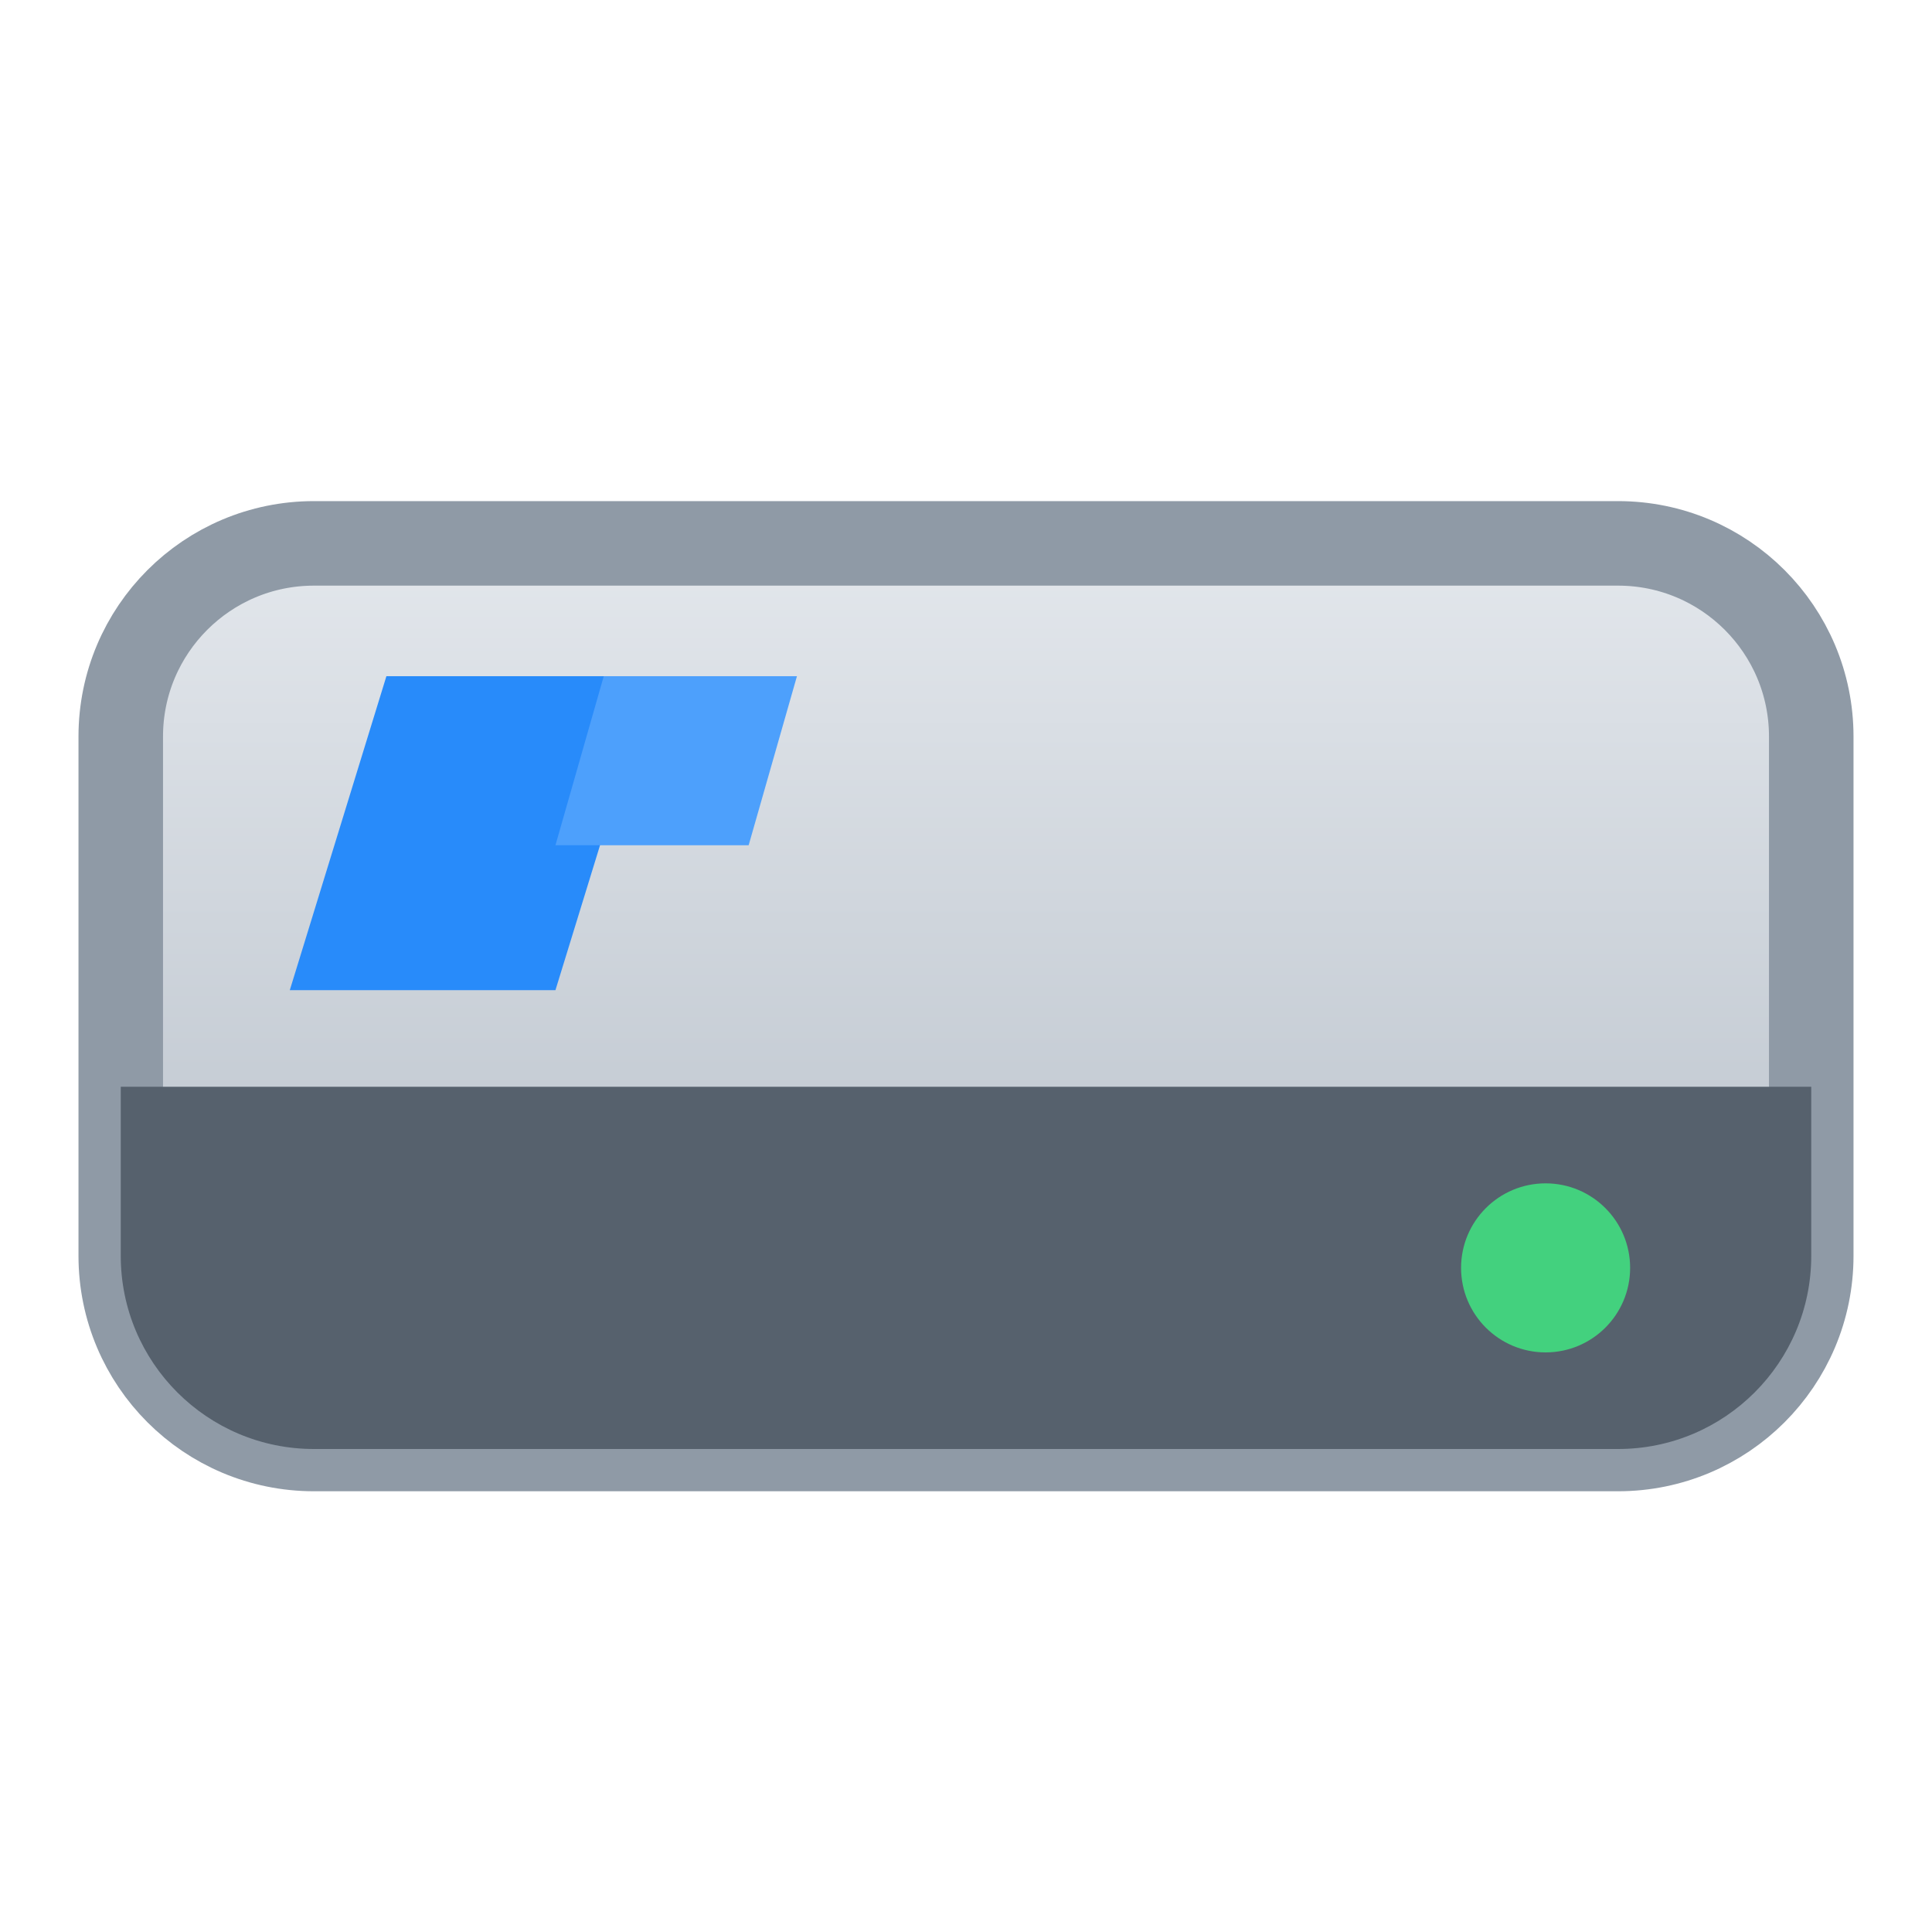
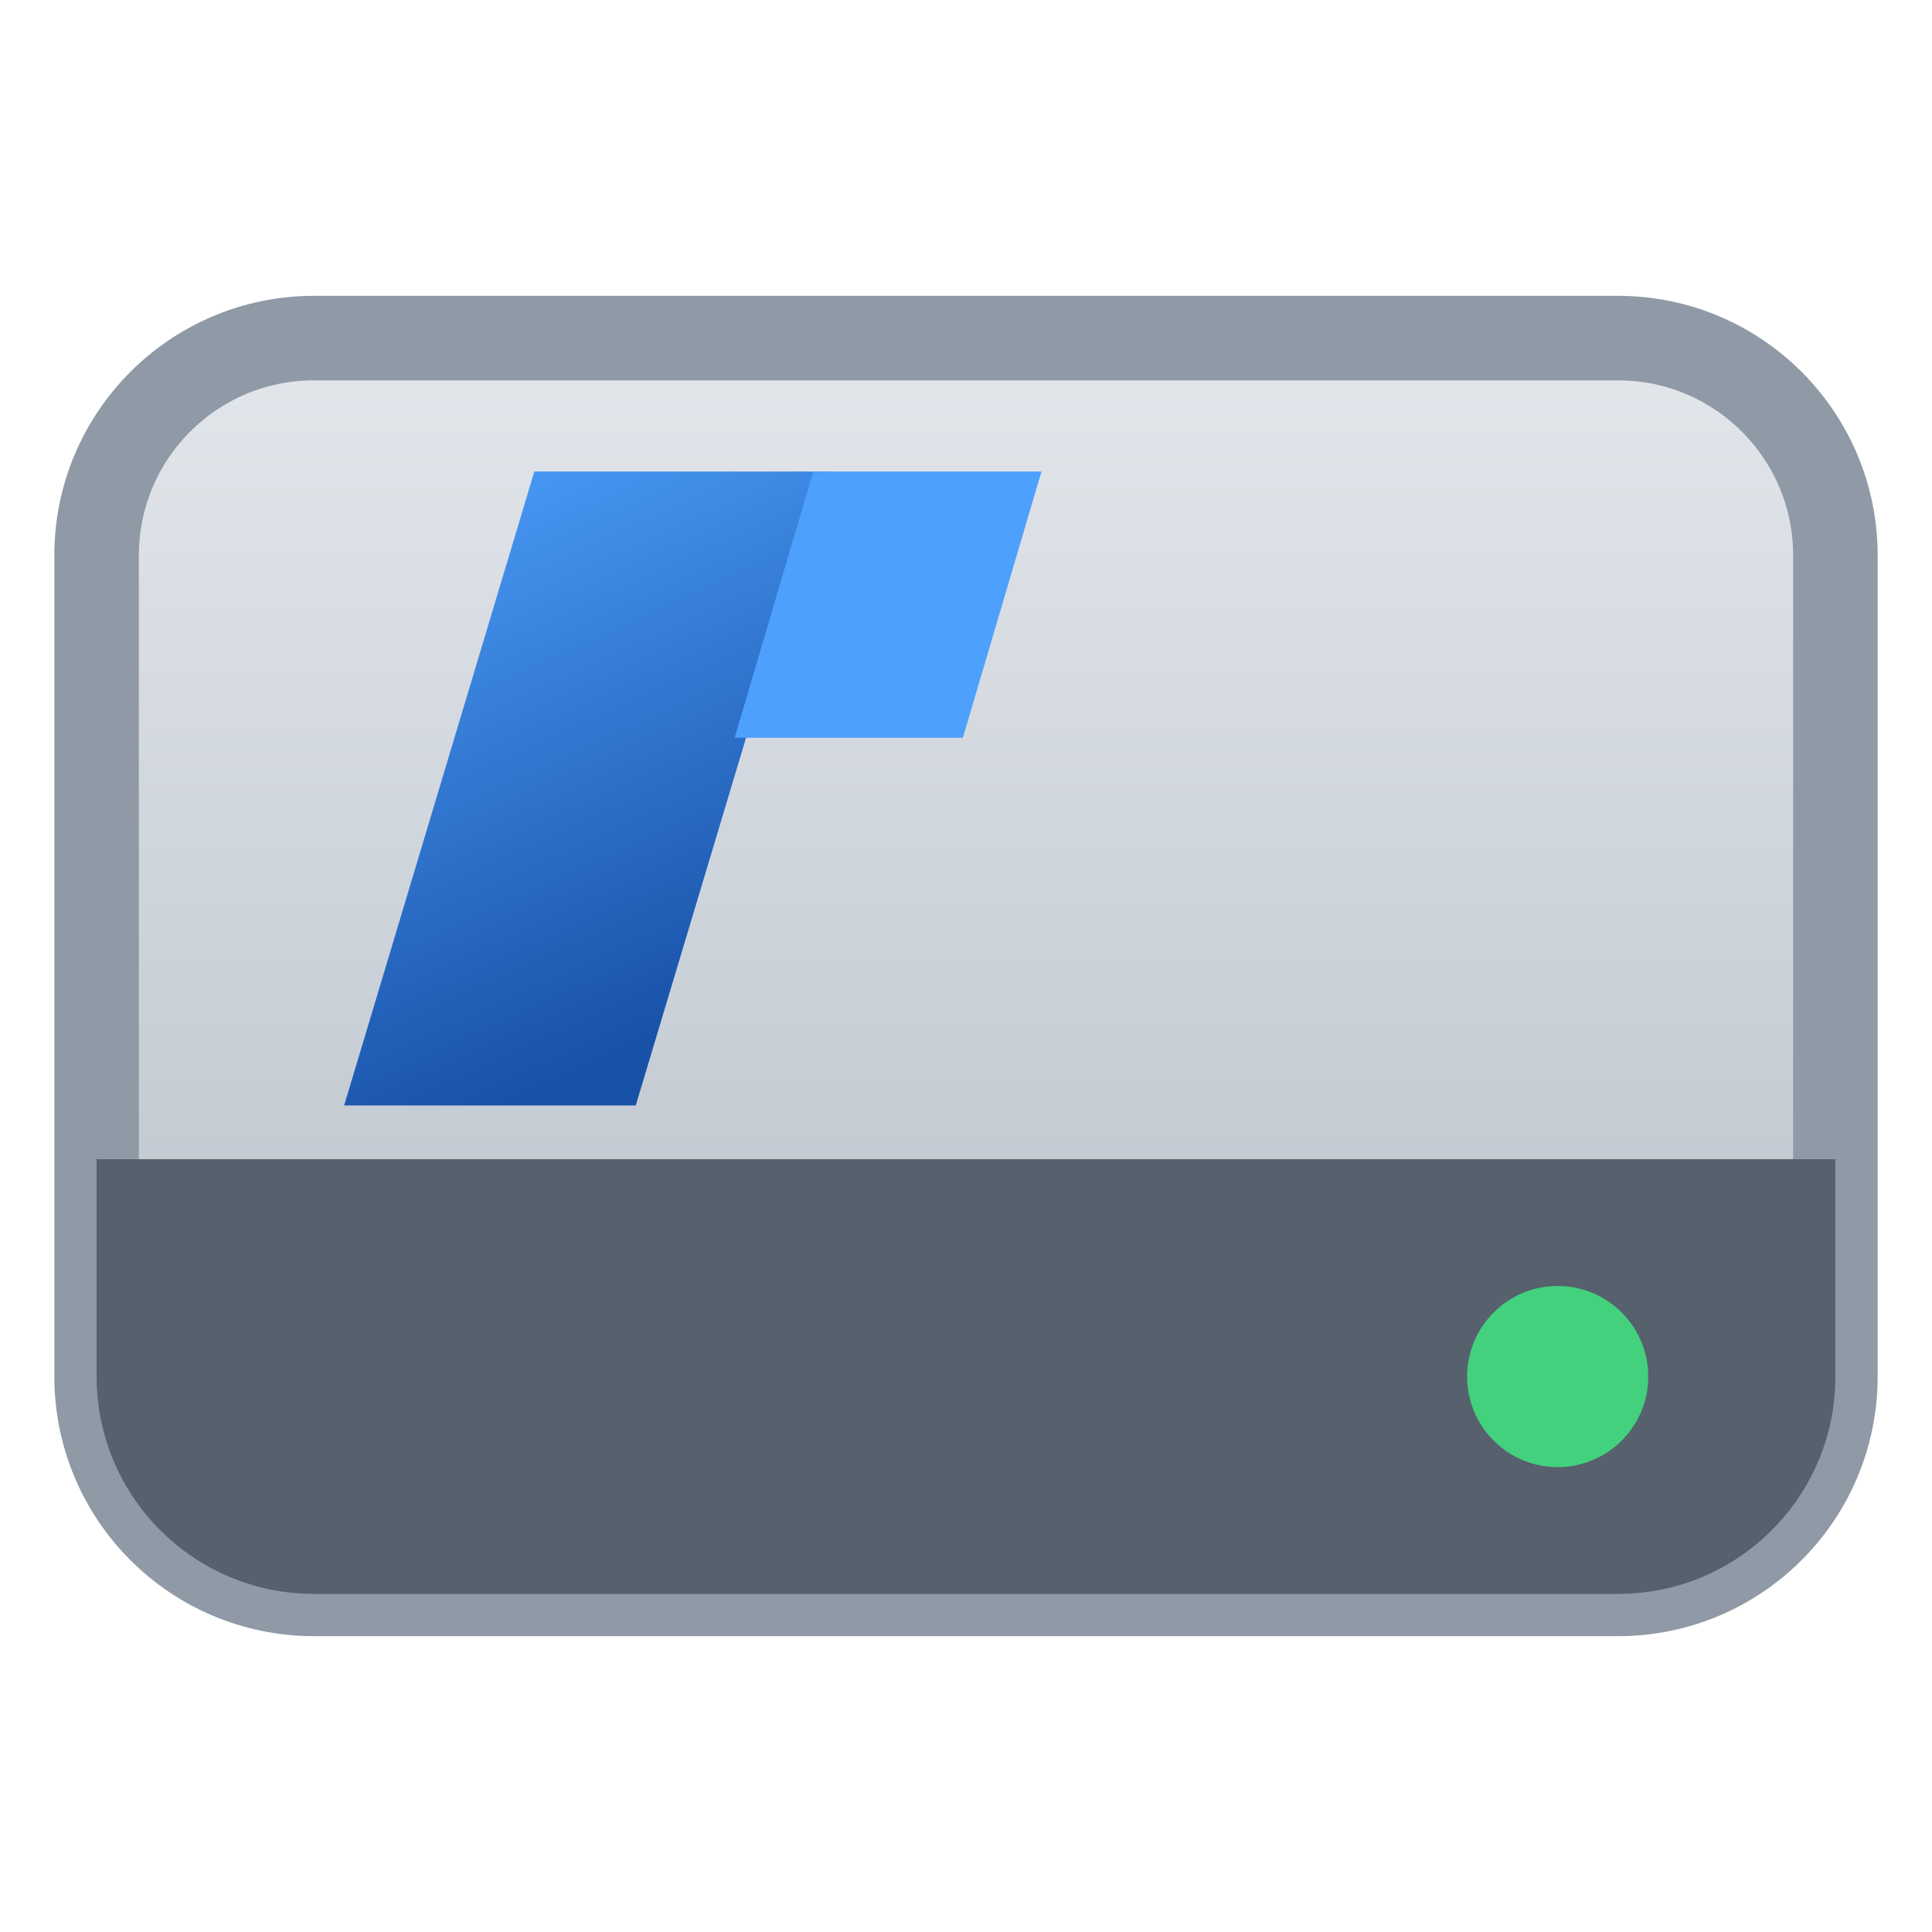
<svg xmlns="http://www.w3.org/2000/svg" width="16" height="16" viewBox="0 0 16 16">
  <defs>
    <linearGradient id="db" x1="0" y1="0" x2="0" y2="1">
      <stop offset="0" stop-color="#E3E7EC" />
      <stop offset="1" stop-color="#B3BCC6" />
    </linearGradient>
+     <linearGradient id="pmark" x1="0" y1="0" x2="0.35" y2="1">
+       <stop offset="0" stop-color="#4DA0FC" />
+       <stop offset="1" stop-color="#1851A8" />
+     </linearGradient>
  </defs>
-   <rect x="1" y="4.5" width="14" height="7.5" rx="1.6" fill="url(#db)" stroke="#8F9AA6" stroke-width=".7" />
-   <path d="M1 9H15V10.4A1.6 1.6 0 0 1 13.4 12H2.6A1.6 1.6 0 0 1 1 10.4Z" fill="#56616D" />
-   <circle cx="12.8" cy="10.5" r=".7" fill="#43D17E" />
-   <path d="M3.2 5.6H5.4L4.6 8.2H2.4Z" fill="#288BFA" />
-   <path d="M5 5.6H6.6L6.2 7H4.6Z" fill="#4DA0FC" />
+   <rect x=".8" y="2.8" width="14.4" height="10.4" rx="1.8" fill="url(#db)" stroke="#8F9AA6" stroke-width=".7" />
+   <path d="M.8 9.6H15.2V11.4A1.8 1.8 0 0 1 13.4 13.2H2.6A1.8 1.8 0 0 1 .8 11.4Z" fill="#56616D" />
+   <circle cx="12.9" cy="11.4" r=".75" fill="#43D17E" />
+   <g transform="translate(-1.35 -1.45) scale(.21)">
+     <path d="M27.5 25.5H39L31.5 50.5H20Z" fill="url(#pmark)" />
+     <path d="M38.5 25.5H47.5L44.4 36H35.4Z" fill="#4DA0FC" />
+   </g>
</svg>
